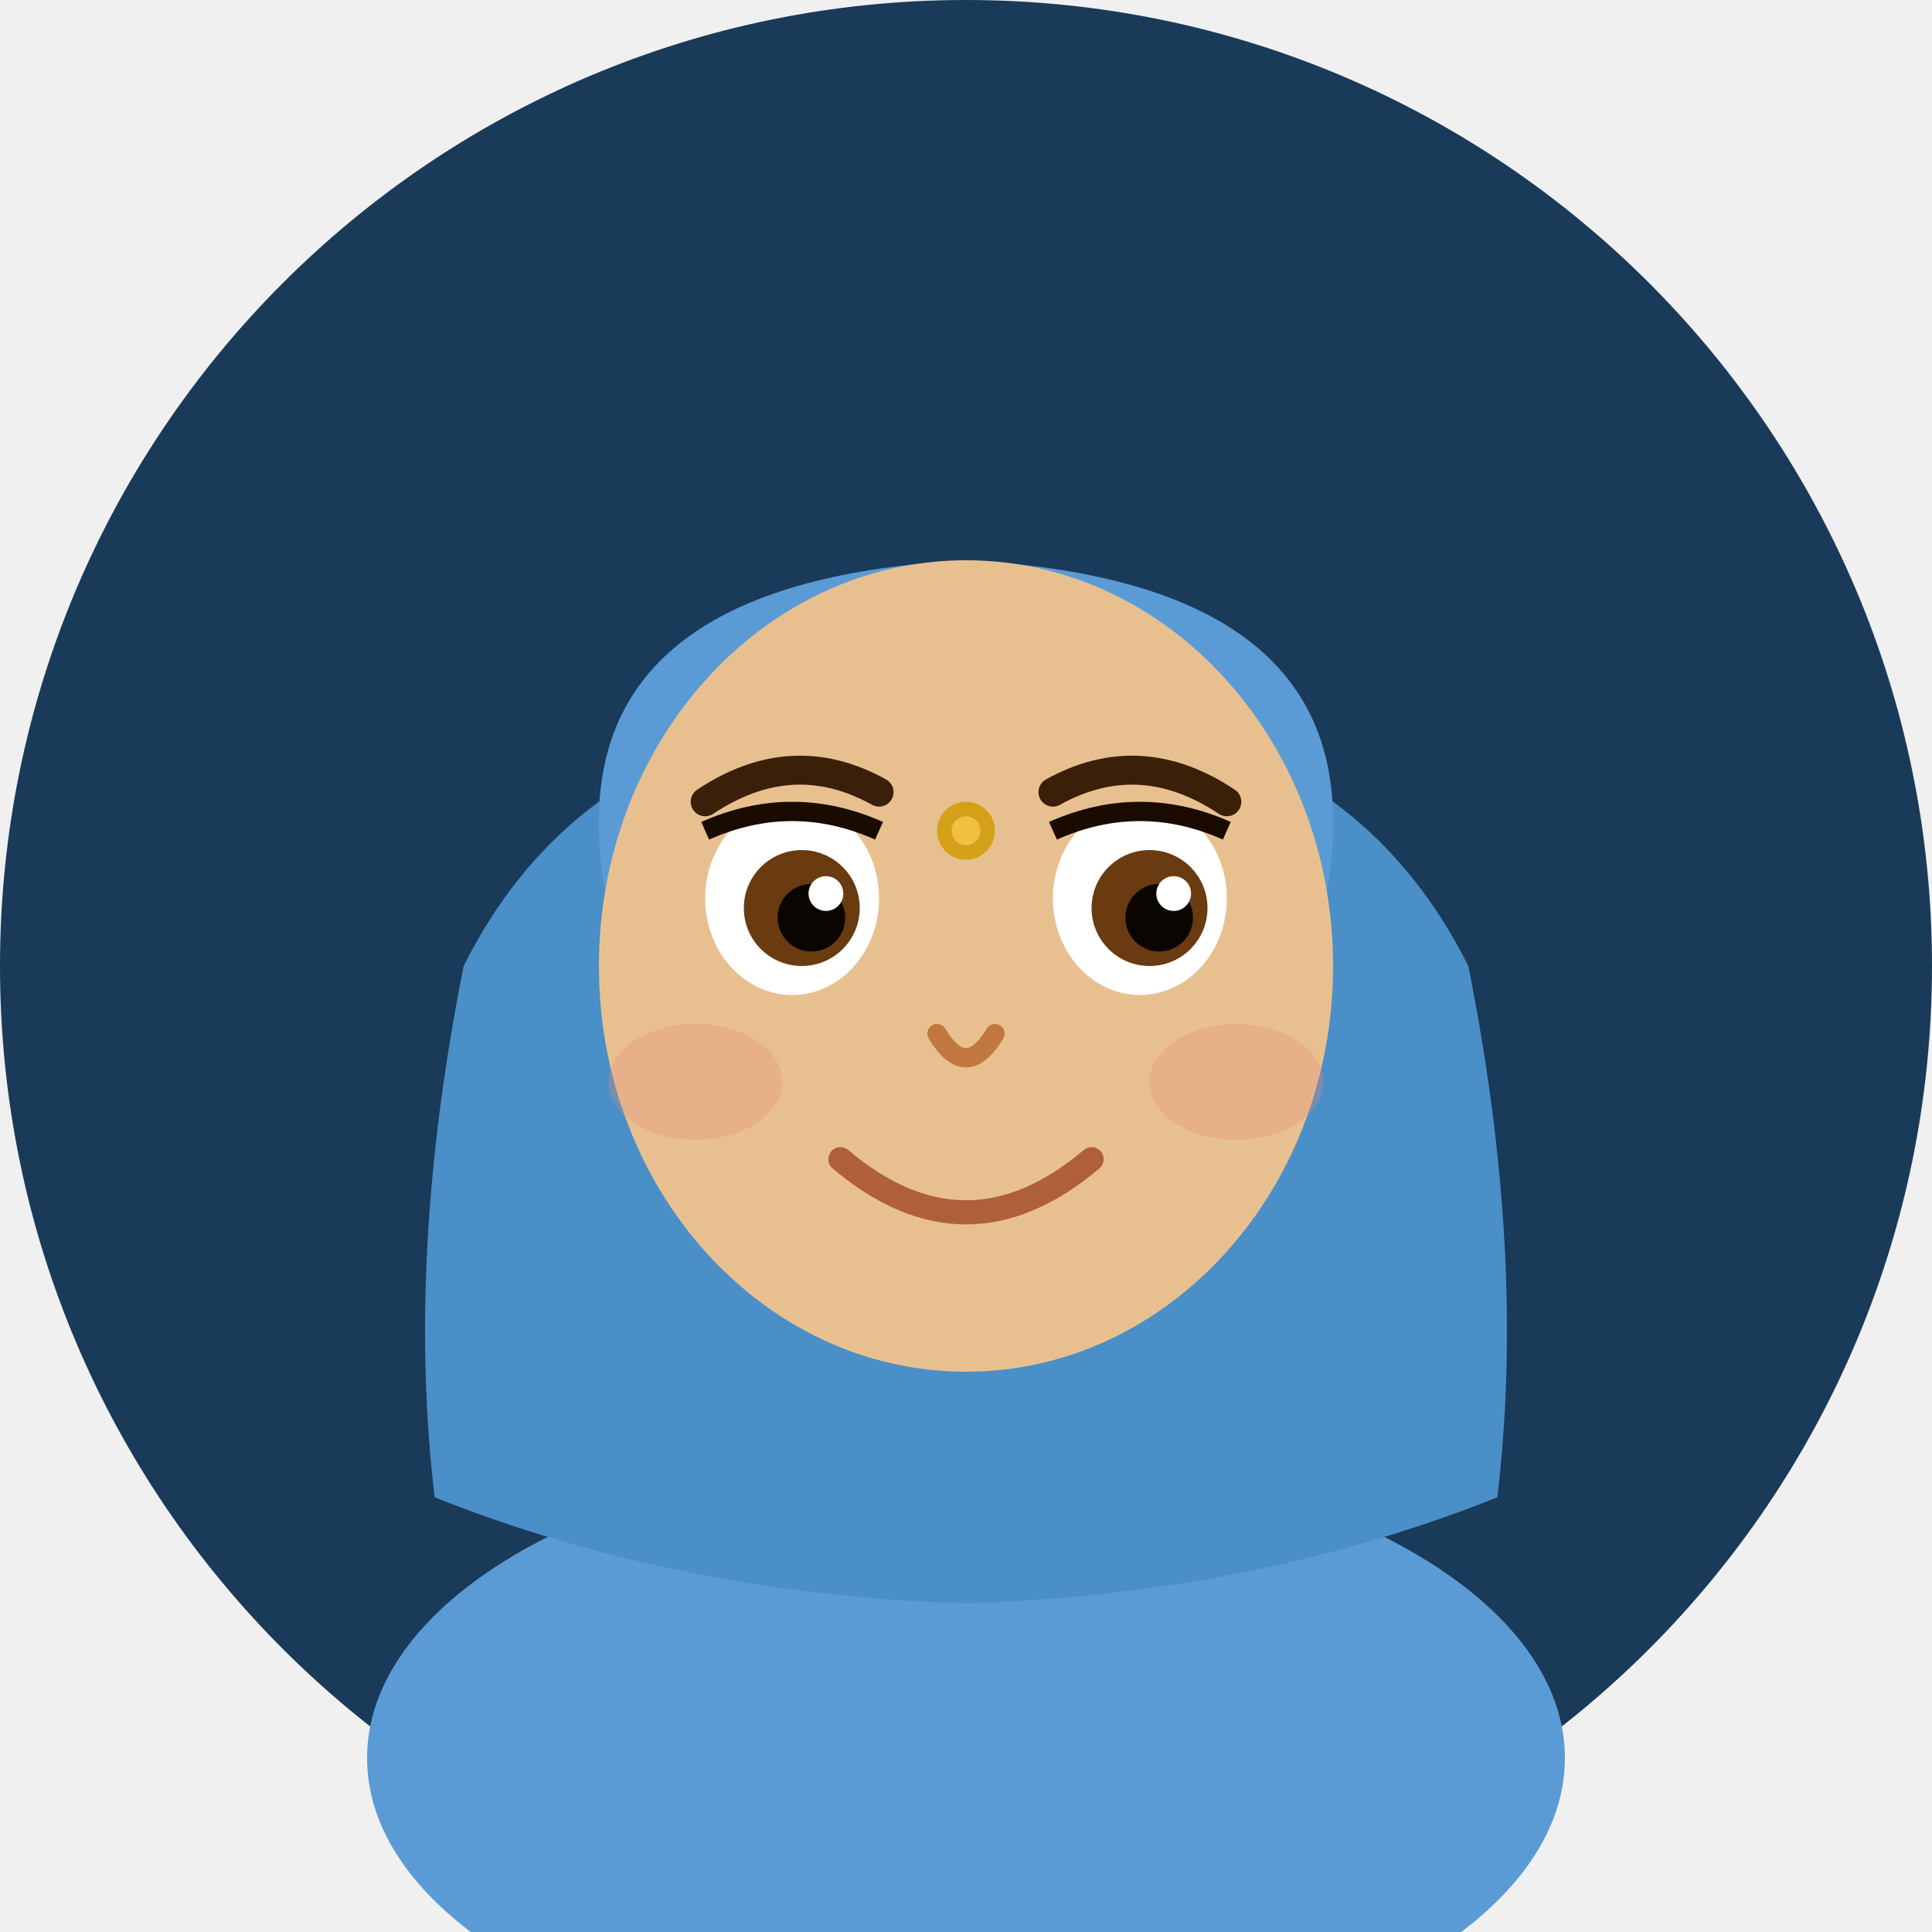
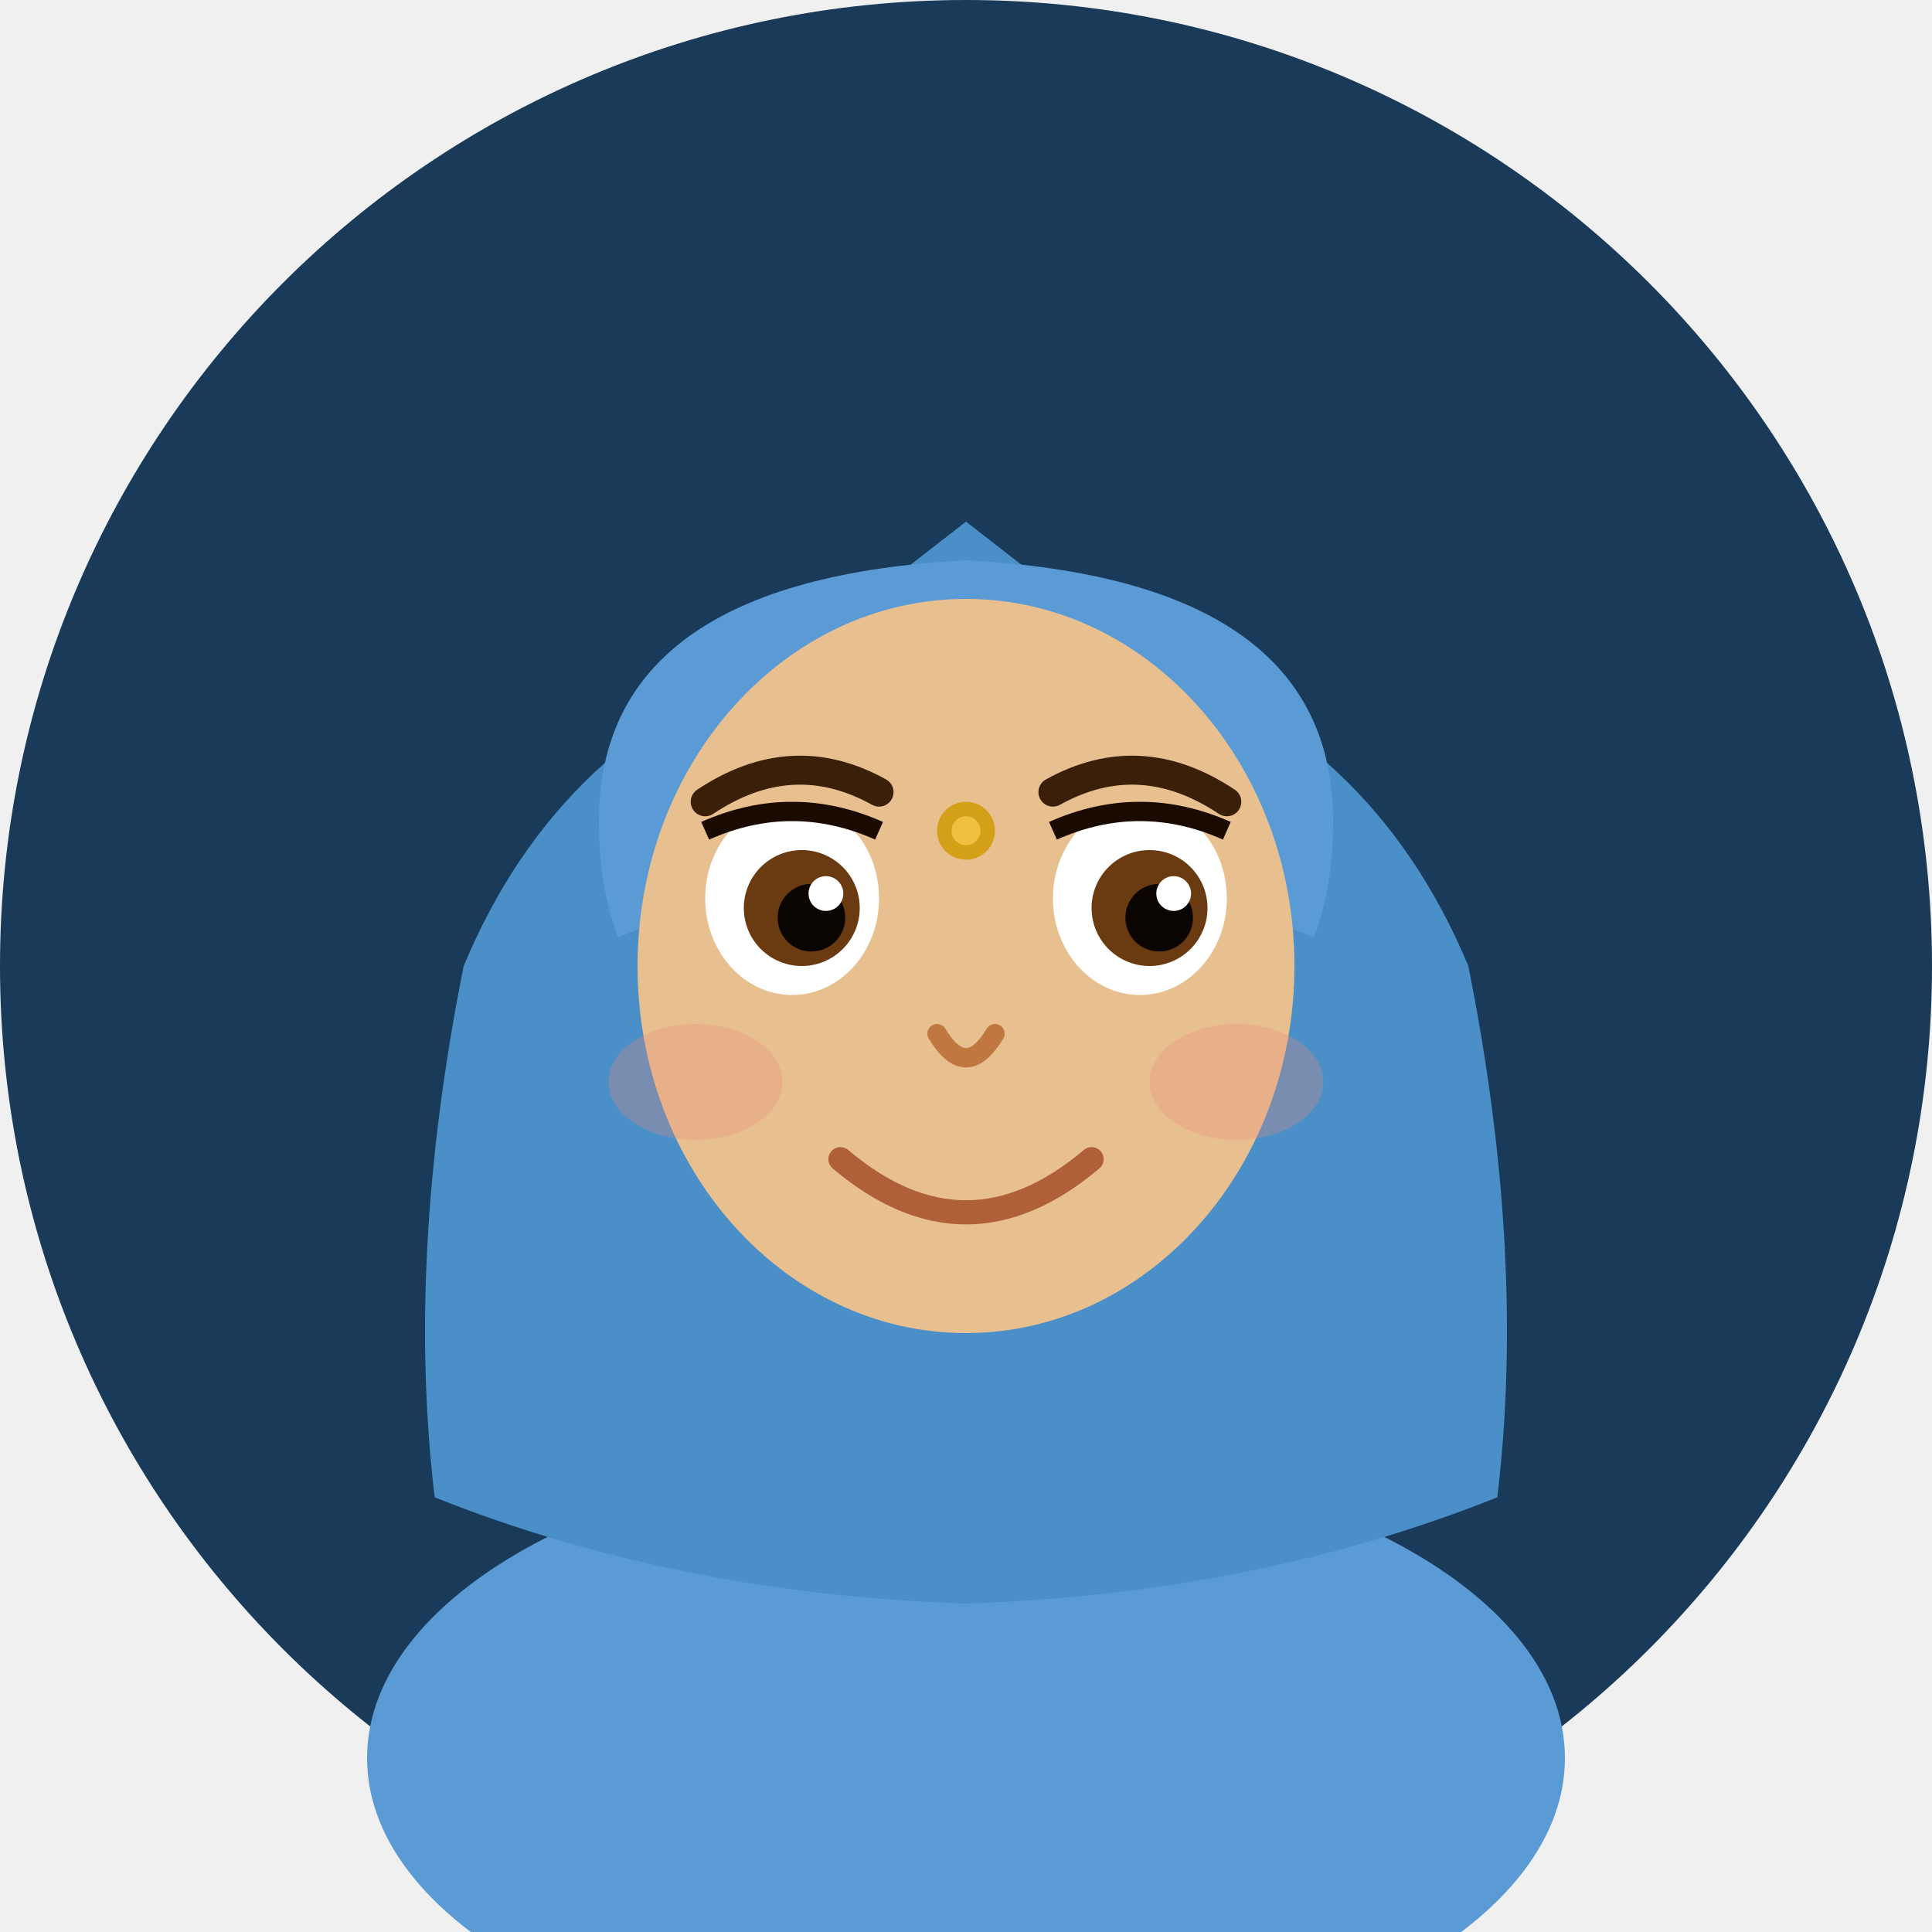
<svg xmlns="http://www.w3.org/2000/svg" viewBox="0 0 200 200" fill="none">
  <circle cx="100" cy="100" r="100" fill="#1a3a5a" />
  <ellipse cx="100" cy="182" rx="62" ry="32" fill="#5b9bd5" />
  <rect x="66" y="150" width="68" height="35" rx="10" fill="#5b9bd5" />
-   <path d="M48 100 Q42 130 45 155 Q70 165 100 166 Q130 165 155 155 Q158 130 152 100 Q142 80 120 75 L100 72 L80 75 Q58 80 48 100Z" fill="#4a8fc8" />
+   <path d="M48 100 Q42 130 45 155 Q70 165 100 166 Q130 165 155 155 Q158 130 152 100 Q142 76 118 68 L100 54 L82 68 Q58 76 48 100Z" fill="#4a8fc8" />
  <path d="M62 85 Q62 60 100 58 Q138 60 138 85 Q138 92 136 97 Q118 90 100 90 Q82 90 64 97 Q62 92 62 85Z" fill="#5b9bd5" />
-   <ellipse cx="100" cy="100" rx="38" ry="42" fill="#e8c090" />
+   <ellipse cx="100" cy="100" rx="34" ry="38" fill="#e8c090" />
  <path d="M73 83 Q82 77 91 82" stroke="#3a2008" stroke-width="3" stroke-linecap="round" fill="none" />
  <path d="M109 82 Q118 77 127 83" stroke="#3a2008" stroke-width="3" stroke-linecap="round" fill="none" />
  <ellipse cx="82" cy="93" rx="9" ry="10" fill="white" />
  <ellipse cx="118" cy="93" rx="9" ry="10" fill="white" />
  <circle cx="83" cy="94" r="6" fill="#6a3a10" />
  <circle cx="119" cy="94" r="6" fill="#6a3a10" />
  <circle cx="84" cy="95" r="3.5" fill="#0a0500" />
  <circle cx="120" cy="95" r="3.5" fill="#0a0500" />
  <circle cx="85.5" cy="92.5" r="1.8" fill="white" />
  <circle cx="121.5" cy="92.5" r="1.8" fill="white" />
  <path d="M73 86 Q82 82 91 86" stroke="#1a0a00" stroke-width="2" fill="none" />
  <path d="M109 86 Q118 82 127 86" stroke="#1a0a00" stroke-width="2" fill="none" />
  <path d="M97 107 Q100 112 103 107" stroke="#c07840" stroke-width="2" fill="none" stroke-linecap="round" />
  <path d="M87 120 Q100 131 113 120" stroke="#b06038" stroke-width="2.5" fill="none" stroke-linecap="round" />
  <ellipse cx="72" cy="112" rx="9" ry="6" fill="#e88a7a" opacity="0.3" />
  <ellipse cx="128" cy="112" rx="9" ry="6" fill="#e88a7a" opacity="0.3" />
  <circle cx="100" cy="86" r="3" fill="#d4a017" />
  <circle cx="100" cy="86" r="1.5" fill="#f0c040" />
</svg>
